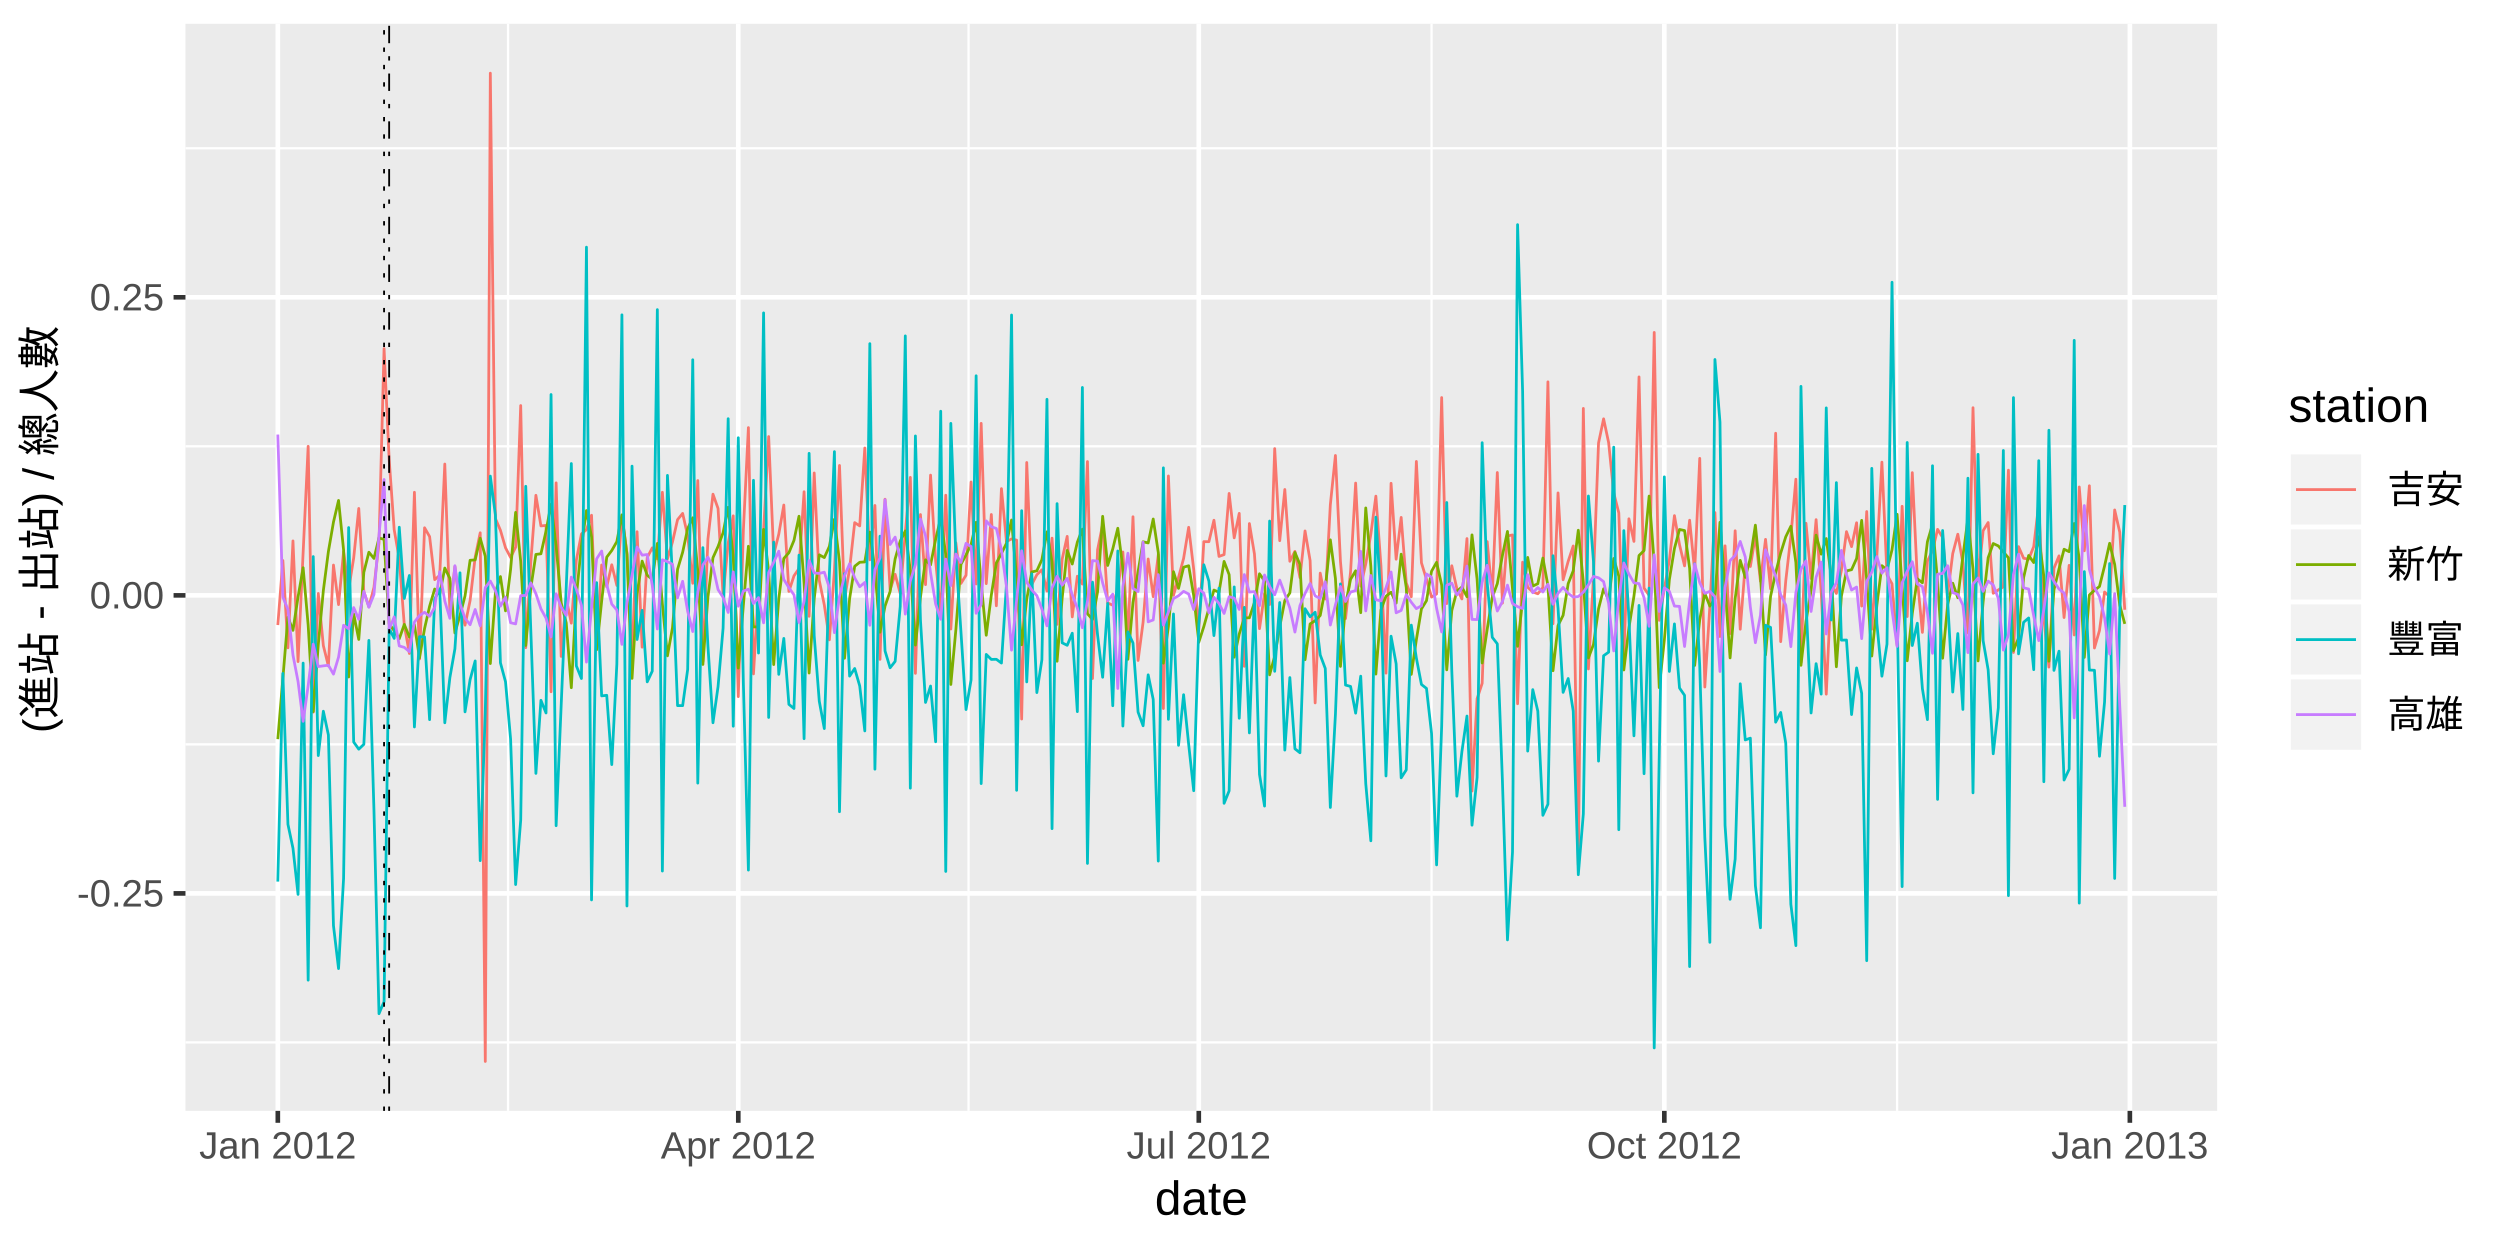
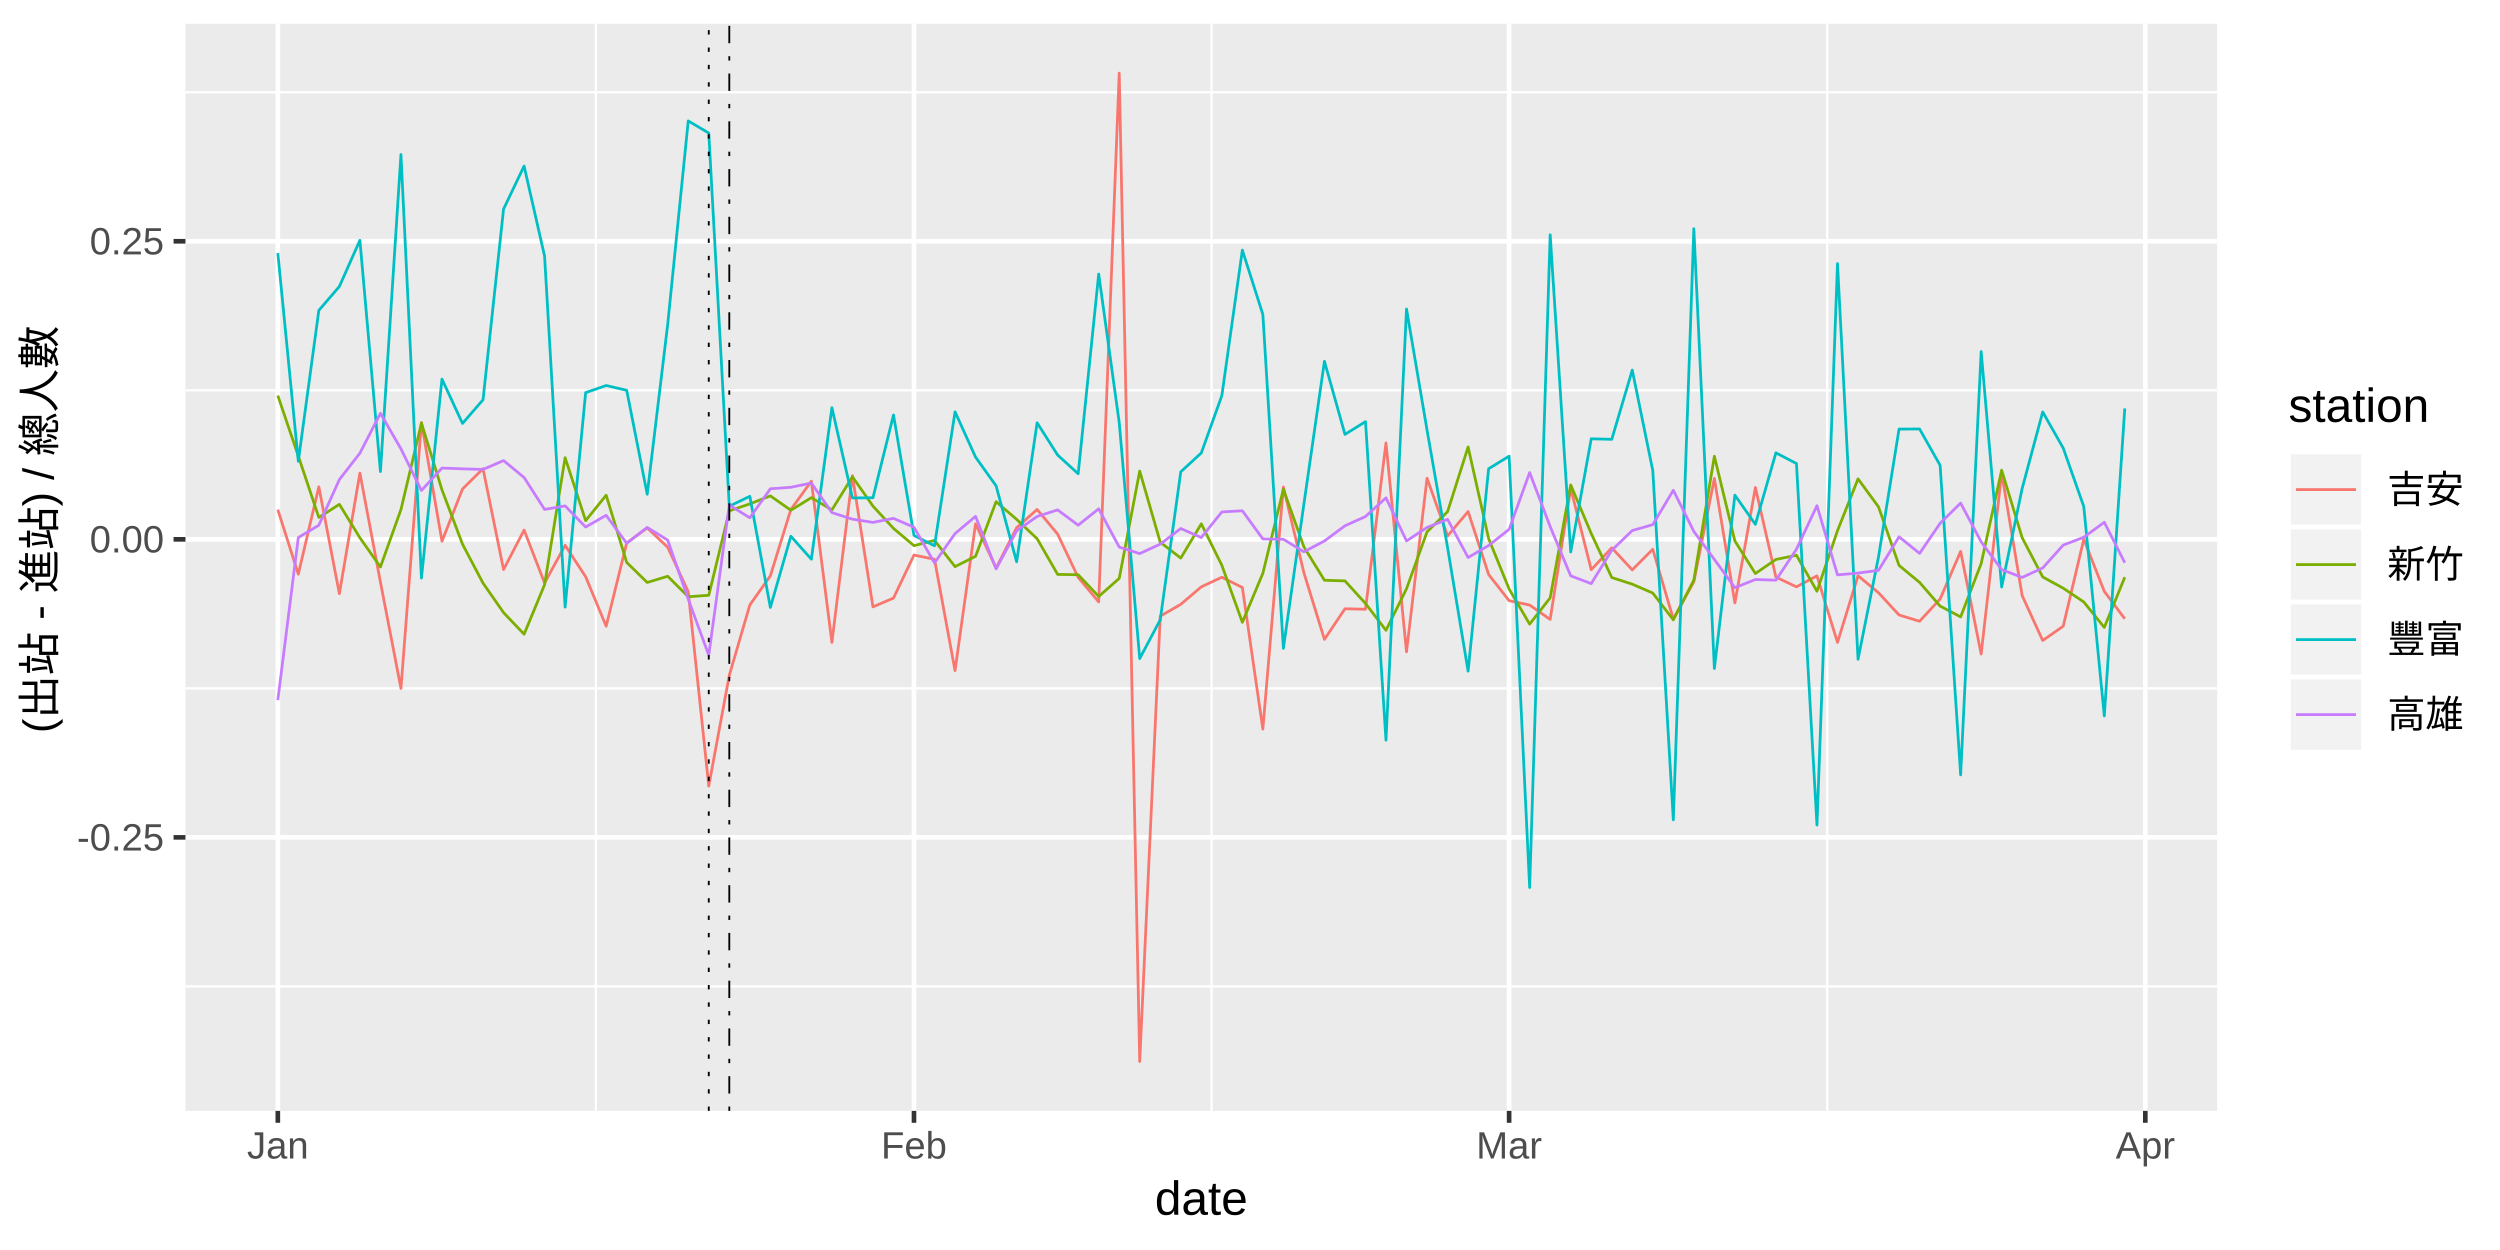
<svg xmlns="http://www.w3.org/2000/svg" viewBox="0 0 576.00 288.00">
  <defs>
    <style type="text/css">
    line, polyline, path, rect, circle {
      fill: none;
      stroke: #000000;
      stroke-linecap: round;
      stroke-linejoin: round;
      stroke-miterlimit: 10.00;
    }
  </style>
  </defs>
  <rect width="100%" height="100%" style="stroke: none; fill: #FFFFFF;" />
  <rect x="0.00" y="0.00" width="576.00" height="288.00" style="stroke-width: 1.07; stroke: #FFFFFF; fill: #FFFFFF;" />
  <defs>
    <clipPath id="cpNDIuNzI4NHw1MTAuODMxfDI1NS45NDd8NS40Nzk0NQ==">
      <rect x="42.73" y="5.48" width="468.10" height="250.47" />
    </clipPath>
  </defs>
  <rect x="42.73" y="5.48" width="468.10" height="250.47" style="stroke-width: 1.07; stroke: none; fill: #EBEBEB;" clip-path="url(#cpNDIuNzI4NHw1MTAuODMxfDI1NS45NDd8NS40Nzk0NQ==)" />
-   <polyline points="42.73,240.17 510.83,240.17 " style="stroke-width: 0.53; stroke: #FFFFFF; stroke-linecap: butt;" clip-path="url(#cpNDIuNzI4NHw1MTAuODMxfDI1NS45NDd8NS40Nzk0NQ==)" />
-   <polyline points="42.73,171.50 510.83,171.50 " style="stroke-width: 0.53; stroke: #FFFFFF; stroke-linecap: butt;" clip-path="url(#cpNDIuNzI4NHw1MTAuODMxfDI1NS45NDd8NS40Nzk0NQ==)" />
-   <polyline points="42.73,102.83 510.83,102.83 " style="stroke-width: 0.53; stroke: #FFFFFF; stroke-linecap: butt;" clip-path="url(#cpNDIuNzI4NHw1MTAuODMxfDI1NS45NDd8NS40Nzk0NQ==)" />
-   <polyline points="42.73,34.16 510.83,34.16 " style="stroke-width: 0.53; stroke: #FFFFFF; stroke-linecap: butt;" clip-path="url(#cpNDIuNzI4NHw1MTAuODMxfDI1NS45NDd8NS40Nzk0NQ==)" />
-   <polyline points="117.05,255.95 117.05,5.48 " style="stroke-width: 0.53; stroke: #FFFFFF; stroke-linecap: butt;" clip-path="url(#cpNDIuNzI4NHw1MTAuODMxfDI1NS45NDd8NS40Nzk0NQ==)" />
-   <polyline points="223.15,255.95 223.15,5.48 " style="stroke-width: 0.53; stroke: #FFFFFF; stroke-linecap: butt;" clip-path="url(#cpNDIuNzI4NHw1MTAuODMxfDI1NS45NDd8NS40Nzk0NQ==)" />
-   <polyline points="329.83,255.95 329.83,5.48 " style="stroke-width: 0.53; stroke: #FFFFFF; stroke-linecap: butt;" clip-path="url(#cpNDIuNzI4NHw1MTAuODMxfDI1NS45NDd8NS40Nzk0NQ==)" />
-   <polyline points="437.09,255.95 437.09,5.48 " style="stroke-width: 0.53; stroke: #FFFFFF; stroke-linecap: butt;" clip-path="url(#cpNDIuNzI4NHw1MTAuODMxfDI1NS45NDd8NS40Nzk0NQ==)" />
-   <polyline points="42.73,205.84 510.83,205.84 " style="stroke-width: 1.07; stroke: #FFFFFF; stroke-linecap: butt;" clip-path="url(#cpNDIuNzI4NHw1MTAuODMxfDI1NS45NDd8NS40Nzk0NQ==)" />
-   <polyline points="42.73,137.17 510.83,137.17 " style="stroke-width: 1.07; stroke: #FFFFFF; stroke-linecap: butt;" clip-path="url(#cpNDIuNzI4NHw1MTAuODMxfDI1NS45NDd8NS40Nzk0NQ==)" />
-   <polyline points="42.73,68.50 510.83,68.50 " style="stroke-width: 1.07; stroke: #FFFFFF; stroke-linecap: butt;" clip-path="url(#cpNDIuNzI4NHw1MTAuODMxfDI1NS45NDd8NS40Nzk0NQ==)" />
+   <polyline points="42.73,227.26 510.83,227.26 " style="stroke-width: 0.53; stroke: #FFFFFF; stroke-linecap: butt;" clip-path="url(#cpNDIuNzI4NHw1MTAuODMxfDI1NS45NDd8NS40Nzk0NQ==)" />
+   <polyline points="42.73,158.60 510.83,158.60 " style="stroke-width: 0.53; stroke: #FFFFFF; stroke-linecap: butt;" clip-path="url(#cpNDIuNzI4NHw1MTAuODMxfDI1NS45NDd8NS40Nzk0NQ==)" />
+   <polyline points="42.73,89.93 510.83,89.93 " style="stroke-width: 0.53; stroke: #FFFFFF; stroke-linecap: butt;" clip-path="url(#cpNDIuNzI4NHw1MTAuODMxfDI1NS45NDd8NS40Nzk0NQ==)" />
+   <polyline points="42.73,21.26 510.83,21.26 " style="stroke-width: 0.53; stroke: #FFFFFF; stroke-linecap: butt;" clip-path="url(#cpNDIuNzI4NHw1MTAuODMxfDI1NS45NDd8NS40Nzk0NQ==)" />
+   <polyline points="137.29,255.95 137.29,5.48 " style="stroke-width: 0.53; stroke: #FFFFFF; stroke-linecap: butt;" clip-path="url(#cpNDIuNzI4NHw1MTAuODMxfDI1NS45NDd8NS40Nzk0NQ==)" />
+   <polyline points="279.14,255.95 279.14,5.48 " style="stroke-width: 0.53; stroke: #FFFFFF; stroke-linecap: butt;" clip-path="url(#cpNDIuNzI4NHw1MTAuODMxfDI1NS45NDd8NS40Nzk0NQ==)" />
+   <polyline points="420.99,255.95 420.99,5.48 " style="stroke-width: 0.53; stroke: #FFFFFF; stroke-linecap: butt;" clip-path="url(#cpNDIuNzI4NHw1MTAuODMxfDI1NS45NDd8NS40Nzk0NQ==)" />
+   <polyline points="42.73,192.93 510.83,192.93 " style="stroke-width: 1.07; stroke: #FFFFFF; stroke-linecap: butt;" clip-path="url(#cpNDIuNzI4NHw1MTAuODMxfDI1NS45NDd8NS40Nzk0NQ==)" />
+   <polyline points="42.73,124.26 510.83,124.26 " style="stroke-width: 1.07; stroke: #FFFFFF; stroke-linecap: butt;" clip-path="url(#cpNDIuNzI4NHw1MTAuODMxfDI1NS45NDd8NS40Nzk0NQ==)" />
+   <polyline points="42.73,55.59 510.83,55.59 " style="stroke-width: 1.07; stroke: #FFFFFF; stroke-linecap: butt;" clip-path="url(#cpNDIuNzI4NHw1MTAuODMxfDI1NS45NDd8NS40Nzk0NQ==)" />
  <polyline points="64.01,255.95 64.01,5.48 " style="stroke-width: 1.07; stroke: #FFFFFF; stroke-linecap: butt;" clip-path="url(#cpNDIuNzI4NHw1MTAuODMxfDI1NS45NDd8NS40Nzk0NQ==)" />
-   <polyline points="170.10,255.95 170.10,5.48 " style="stroke-width: 1.07; stroke: #FFFFFF; stroke-linecap: butt;" clip-path="url(#cpNDIuNzI4NHw1MTAuODMxfDI1NS45NDd8NS40Nzk0NQ==)" />
-   <polyline points="276.20,255.95 276.20,5.48 " style="stroke-width: 1.07; stroke: #FFFFFF; stroke-linecap: butt;" clip-path="url(#cpNDIuNzI4NHw1MTAuODMxfDI1NS45NDd8NS40Nzk0NQ==)" />
-   <polyline points="383.46,255.95 383.46,5.48 " style="stroke-width: 1.07; stroke: #FFFFFF; stroke-linecap: butt;" clip-path="url(#cpNDIuNzI4NHw1MTAuODMxfDI1NS45NDd8NS40Nzk0NQ==)" />
-   <polyline points="490.72,255.95 490.72,5.48 " style="stroke-width: 1.07; stroke: #FFFFFF; stroke-linecap: butt;" clip-path="url(#cpNDIuNzI4NHw1MTAuODMxfDI1NS45NDd8NS40Nzk0NQ==)" />
-   <polyline points="64.01,144.01 65.17,129.15 66.34,149.26 67.50,124.63 68.67,152.43 69.84,127.32 71.00,102.83 72.17,164.08 73.33,136.73 74.50,148.76 75.66,153.44 76.83,130.19 78.00,139.30 79.16,127.11 80.33,135.79 81.49,128.56 82.66,117.15 83.83,136.33 84.99,139.81 86.16,135.34 87.32,125.10 88.49,80.32 89.66,105.83 90.82,122.04 91.99,128.76 93.15,144.03 94.32,150.56 95.48,113.42 96.65,151.83 97.82,121.60 98.98,123.63 100.15,133.55 101.31,132.57 102.48,106.92 103.65,140.73 104.81,130.54 105.98,139.85 107.14,144.04 108.31,138.36 109.48,128.39 110.64,122.75 111.81,244.56 112.97,16.86 114.14,119.46 115.30,122.18 116.47,126.21 117.64,128.44 118.80,126.07 119.97,93.44 121.13,149.22 122.30,129.46 123.47,114.12 124.63,121.17 125.80,121.06 126.96,159.38 128.13,111.25 129.30,151.24 130.46,137.94 131.63,143.58 132.79,129.06 133.96,123.03 135.12,122.03 136.29,118.71 137.46,148.91 138.62,130.17 139.79,135.20 140.95,130.12 142.12,134.88 143.29,118.81 144.45,127.38 145.62,151.19 146.78,122.51 147.95,149.11 149.12,128.45 150.28,126.22 151.45,128.75 152.61,113.42 153.78,128.77 154.94,124.86 156.11,119.73 157.28,118.29 158.44,123.41 159.61,134.39 160.77,110.72 161.94,152.41 163.11,124.19 164.27,113.86 165.44,117.16 166.60,137.17 167.77,125.17 168.94,118.85 170.10,160.50 171.27,122.21 172.43,98.52 173.60,155.27 174.76,135.64 175.93,122.28 177.10,100.58 178.26,127.77 179.43,123.06 180.59,116.36 181.76,136.27 182.93,132.68 184.09,130.98 185.26,113.30 186.42,142.00 187.59,108.97 188.76,133.72 189.92,139.38 191.09,147.41 192.25,131.48 193.42,107.24 194.58,138.02 195.75,131.06 196.92,120.41 198.08,121.17 199.25,103.22 200.41,128.98 201.58,116.46 202.75,151.92 203.91,115.02 205.08,135.88 206.24,132.32 207.41,136.71 208.58,122.71 209.74,109.99 210.91,155.14 212.07,118.55 213.24,134.70 214.40,109.47 215.57,129.20 216.74,141.32 217.90,114.10 219.07,144.93 220.23,125.07 221.40,134.42 222.57,132.54 223.73,111.06 224.90,134.55 226.06,97.54 227.23,134.47 228.40,118.54 229.56,139.57 230.73,112.58 231.89,124.76 233.06,124.17 234.23,124.45 235.39,165.67 236.56,106.56 237.72,134.68 238.89,132.42 240.05,131.28 241.22,136.19 242.39,123.99 243.55,143.85 244.72,128.84 245.88,123.58 247.05,142.13 248.22,132.76 249.38,134.57 250.55,106.34 251.71,156.33 252.88,126.68 254.05,120.85 255.21,138.92 256.38,139.44 257.54,135.75 258.71,127.18 259.87,147.30 261.04,119.06 262.21,152.17 263.37,143.34 264.54,128.79 265.70,137.47 266.87,127.79 268.04,163.24 269.20,109.66 270.37,137.17 271.53,133.04 272.70,128.67 273.87,121.49 275.03,131.18 276.20,145.28 277.36,124.79 278.53,124.80 279.69,119.86 280.86,128.20 282.03,127.78 283.19,113.69 284.36,123.92 285.52,118.28 286.69,153.52 287.86,120.63 289.02,127.62 290.19,144.84 291.35,136.76 292.52,139.29 293.69,103.36 294.85,124.57 296.02,112.78 297.18,129.32 298.35,127.04 299.51,133.08 300.68,122.33 301.85,129.18 303.01,161.95 304.18,132.05 305.34,138.01 306.51,116.28 307.68,104.94 308.84,129.36 310.01,142.52 311.17,131.76 312.34,111.30 313.51,135.07 314.67,129.92 315.84,123.08 317.00,114.31 318.17,130.36 319.33,155.09 320.50,111.35 321.67,128.84 322.83,119.21 324.00,134.27 325.16,137.49 326.33,106.32 327.50,129.67 328.66,133.48 329.83,137.57 330.99,136.85 332.16,91.60 333.33,139.06 334.49,130.35 335.66,135.64 336.82,138.00 337.99,124.09 339.15,182.26 340.32,160.98 341.49,157.44 342.65,124.79 343.82,137.17 344.98,108.87 346.15,138.95 347.32,123.49 348.48,123.25 349.65,162.14 350.81,129.53 351.98,135.30 353.15,136.38 354.31,136.81 355.48,135.38 356.64,87.98 357.81,143.71 358.97,113.57 360.14,133.58 361.31,129.32 362.47,125.79 363.64,199.31 364.80,94.10 365.97,154.13 367.14,132.97 368.30,102.08 369.47,96.50 370.63,101.99 371.80,113.54 372.97,118.17 374.13,151.15 375.30,119.53 376.46,124.74 377.63,86.84 378.79,135.49 379.96,137.17 381.13,76.59 382.29,142.92 383.46,135.63 384.62,129.04 385.79,118.80 386.96,125.51 388.12,130.38 389.29,119.86 390.45,131.66 391.62,105.61 392.79,158.29 393.95,139.66 395.12,118.10 396.28,146.66 397.45,125.76 398.61,145.98 399.78,122.29 400.95,144.97 402.11,130.02 403.28,130.52 404.44,123.49 405.61,133.89 406.78,124.27 407.94,135.66 409.11,99.82 410.27,147.83 411.44,133.81 412.61,123.59 413.77,110.41 414.94,152.61 416.10,120.56 417.27,133.29 418.43,119.73 419.60,136.27 420.77,159.93 421.93,134.46 423.10,136.73 424.26,131.42 425.43,122.49 426.60,125.95 427.76,120.44 428.93,139.64 430.09,117.86 431.26,144.97 432.43,128.02 433.59,106.48 434.76,132.40 435.92,134.51 437.09,148.64 438.25,116.65 439.42,142.05 440.59,108.90 441.75,133.32 442.92,145.70 444.08,129.29 445.25,126.86 446.42,121.96 447.58,123.82 448.75,136.80 449.91,127.55 451.08,123.08 452.25,129.74 453.41,145.85 454.58,93.94 455.74,133.87 456.91,122.28 458.07,120.39 459.24,136.69 460.41,135.92 461.57,135.21 462.74,108.33 463.90,150.33 465.07,125.94 466.24,128.62 467.40,128.84 468.57,125.94 469.73,116.13 470.90,142.39 472.07,153.70 473.23,130.93 474.40,128.07 475.56,142.28 476.73,130.26 477.90,146.30 479.06,112.20 480.23,126.90 481.39,111.92 482.56,149.30 483.72,145.27 484.89,136.40 486.06,137.44 487.22,117.49 488.39,122.61 489.55,140.49 " style="stroke-width: 0.64; stroke: #F8766D; stroke-linecap: butt;" clip-path="url(#cpNDIuNzI4NHw1MTAuODMxfDI1NS45NDd8NS40Nzk0NQ==)" />
-   <polyline points="64.01,170.30 65.17,156.34 66.34,142.21 67.50,145.23 68.67,137.53 69.84,130.80 71.00,144.02 72.17,163.94 73.33,148.56 74.50,136.05 75.66,127.07 76.83,120.29 78.00,115.30 79.16,126.71 80.33,155.98 81.49,141.46 82.66,147.33 83.83,131.85 84.99,127.23 86.16,128.66 87.32,123.94 88.49,124.27 89.66,143.74 90.82,145.32 91.99,147.18 93.15,143.86 94.32,146.77 95.48,143.95 96.65,151.58 97.82,144.82 98.98,139.69 100.15,135.71 101.31,136.91 102.48,130.88 103.65,133.26 104.81,145.84 105.98,141.77 107.14,137.31 108.31,129.09 109.48,129.00 110.64,124.00 111.81,128.16 112.97,152.88 114.14,136.50 115.30,132.84 116.47,140.74 117.64,131.19 118.80,118.05 119.97,129.33 121.13,148.71 122.30,135.42 123.47,127.74 124.63,127.59 125.80,122.39 126.96,116.19 128.13,125.78 129.30,138.90 130.46,143.53 131.63,158.45 132.79,137.34 133.96,125.72 135.12,117.63 136.29,123.69 137.46,149.70 138.62,138.50 139.79,128.37 140.95,126.84 142.12,124.79 143.29,118.62 144.45,127.76 145.62,156.30 146.78,136.78 147.95,129.28 149.12,132.53 150.28,133.50 151.45,125.21 152.61,139.16 153.78,151.10 154.94,144.64 156.11,131.16 157.28,127.25 158.44,121.79 159.61,119.29 160.77,131.58 161.94,153.09 163.11,137.53 164.27,128.49 165.44,125.91 166.60,122.73 167.77,116.87 168.94,128.44 170.10,153.93 171.27,139.46 172.43,125.86 173.60,144.45 174.76,144.41 175.93,121.97 177.10,131.70 178.26,153.12 179.43,137.97 180.59,128.67 181.76,127.35 182.93,124.51 184.09,118.94 185.26,134.32 186.42,155.07 187.59,138.02 188.76,127.83 189.92,128.47 191.09,125.89 192.25,119.64 193.42,129.45 194.58,151.65 195.75,137.93 196.92,130.47 198.08,129.55 199.25,129.47 200.41,122.60 201.58,131.26 202.75,145.66 203.91,139.64 205.08,136.28 206.24,128.76 207.41,124.68 208.58,122.33 209.74,131.54 210.91,148.63 212.07,137.63 213.24,128.99 214.40,130.15 215.57,124.28 216.74,119.35 217.90,127.73 219.07,157.70 220.23,145.12 221.40,130.02 222.57,127.85 223.73,125.47 224.90,120.34 226.06,134.44 227.23,146.36 228.40,137.10 229.56,129.71 230.73,127.52 231.89,125.18 233.06,119.81 234.23,133.13 235.39,148.56 236.56,138.04 237.72,131.78 238.89,131.51 240.05,128.96 241.22,122.53 242.39,129.56 243.55,152.35 244.72,137.84 245.88,126.82 247.05,129.95 248.22,124.92 249.38,121.92 250.55,141.41 251.71,142.71 252.88,136.35 254.05,118.96 255.21,130.28 256.38,126.47 257.54,121.71 258.71,130.97 259.87,151.90 261.04,138.82 262.21,131.73 263.37,124.83 264.54,125.09 265.70,119.58 266.87,127.31 268.04,152.80 269.20,144.35 270.37,131.72 271.53,135.56 272.70,130.68 273.87,130.35 275.03,137.22 276.20,147.98 277.36,144.36 278.53,140.17 279.69,135.95 280.86,136.45 282.03,129.35 283.19,132.40 284.36,151.42 285.52,146.08 286.69,142.36 287.86,142.34 289.02,138.85 290.19,132.20 291.35,133.84 292.52,155.48 293.69,151.19 294.85,144.42 296.02,138.35 297.18,136.61 298.35,127.28 299.51,130.05 300.68,152.00 301.85,143.75 303.01,143.01 304.18,141.81 305.34,135.71 306.51,124.38 307.68,133.26 308.84,153.54 310.01,139.29 311.17,133.48 312.34,131.51 313.51,141.16 314.67,117.03 315.84,130.45 317.00,155.31 318.17,140.53 319.33,137.37 320.50,136.46 321.67,138.96 322.83,127.68 324.00,135.34 325.16,155.37 326.33,147.38 327.50,140.30 328.66,138.40 329.83,131.60 330.99,129.56 332.16,134.80 333.33,154.33 334.49,140.67 335.66,136.21 336.82,135.26 337.99,137.50 339.15,123.24 340.32,133.42 341.49,152.75 342.65,144.98 343.82,137.61 344.98,134.47 346.15,128.02 347.32,122.44 348.48,135.66 349.65,148.91 350.81,138.13 351.98,128.43 353.15,135.03 354.31,134.49 355.48,128.58 356.64,134.91 357.81,154.53 358.97,144.12 360.14,141.77 361.31,134.47 362.47,131.53 363.64,122.17 364.80,134.16 365.97,151.59 367.14,148.47 368.30,140.28 369.47,135.65 370.63,138.26 371.80,128.68 372.97,132.76 374.13,154.36 375.30,144.70 376.46,137.35 377.63,127.99 378.79,126.85 379.96,114.30 381.13,129.68 382.29,158.43 383.46,147.50 384.62,133.54 385.79,126.38 386.96,121.99 388.12,122.24 389.29,130.94 390.45,153.32 391.62,142.75 392.79,136.70 393.95,139.66 395.12,137.99 396.28,120.34 397.45,135.20 398.61,151.58 399.78,137.92 400.95,129.11 402.11,133.03 403.28,128.59 404.44,121.00 405.61,132.80 406.78,150.87 407.94,137.39 409.11,131.94 410.27,127.42 411.44,123.67 412.61,121.25 413.77,129.60 414.94,153.29 416.10,143.18 417.27,136.03 418.43,123.30 419.60,127.68 420.77,124.08 421.93,132.89 423.10,153.62 424.26,137.32 425.43,131.54 426.60,131.26 427.76,128.68 428.93,119.89 430.09,133.57 431.26,151.15 432.43,139.41 433.59,130.33 434.76,131.26 435.92,126.67 437.09,118.49 438.25,135.07 439.42,152.24 440.59,141.32 441.75,133.35 442.92,134.27 444.08,124.81 445.25,120.80 446.42,134.01 447.58,151.65 448.75,139.23 449.91,134.37 451.08,137.72 452.25,128.18 453.41,119.48 454.58,131.17 455.74,152.27 456.91,138.67 458.07,128.49 459.24,125.23 460.41,125.78 461.57,127.17 462.74,128.52 463.90,149.89 465.07,147.00 466.24,133.07 467.40,127.98 468.57,129.62 469.73,123.67 470.90,132.77 472.07,152.34 473.23,135.89 474.40,131.04 475.56,126.54 476.73,127.11 477.90,120.61 479.06,128.86 480.23,151.46 481.39,137.07 482.56,136.01 483.72,135.13 484.89,130.40 486.06,125.17 487.22,130.05 488.39,139.42 489.55,143.74 " style="stroke-width: 0.64; stroke: #7CAE00; stroke-linecap: butt;" clip-path="url(#cpNDIuNzI4NHw1MTAuODMxfDI1NS45NDd8NS40Nzk0NQ==)" />
-   <polyline points="64.01,203.12 65.17,155.15 66.34,189.92 67.50,195.43 68.67,206.07 69.84,152.78 71.00,225.83 72.17,128.24 73.33,174.08 74.50,163.87 75.66,169.32 76.83,213.26 78.00,223.16 79.16,202.41 80.33,121.55 81.49,170.96 82.66,172.61 83.83,171.50 84.99,147.55 86.16,186.70 87.32,233.56 88.49,230.77 89.66,144.80 90.82,147.08 91.99,121.47 93.15,137.88 94.32,132.59 95.48,167.49 96.65,146.69 97.82,146.75 98.98,165.81 100.15,138.06 101.31,135.68 102.48,166.53 103.65,156.11 104.81,149.49 105.98,131.98 107.14,164.01 108.31,156.59 109.48,152.28 110.64,198.29 111.81,164.06 112.97,109.70 114.14,118.63 115.30,152.71 116.47,157.07 117.64,170.27 118.80,203.80 119.97,188.97 121.13,112.04 122.30,145.32 123.47,178.19 124.63,161.35 125.80,164.27 126.96,90.90 128.13,190.24 129.30,162.34 130.46,135.25 131.63,106.80 132.79,153.42 133.96,156.33 135.12,56.95 136.29,207.34 137.46,134.24 138.62,160.33 139.79,160.20 140.95,176.16 142.12,153.01 143.29,72.54 144.45,208.74 145.62,107.40 146.78,147.34 147.95,140.62 149.12,157.10 150.28,154.63 151.45,71.34 152.61,200.69 153.78,109.53 154.94,133.11 156.11,162.57 157.28,162.58 158.44,154.23 159.61,82.89 160.77,180.43 161.94,126.18 163.11,148.90 164.27,166.52 165.44,158.18 166.60,144.73 167.77,96.47 168.94,167.32 170.10,100.86 171.27,157.41 172.43,200.47 173.60,110.66 174.76,150.46 175.93,72.09 177.10,165.30 178.26,124.91 179.43,155.37 180.59,147.09 181.76,162.28 182.93,163.24 184.09,127.91 185.26,170.19 186.42,104.45 187.59,146.46 188.76,161.55 189.92,167.86 191.09,132.15 192.25,104.06 193.42,187.02 194.58,132.15 195.75,155.78 196.92,154.02 198.08,158.04 199.25,168.40 200.41,79.18 201.58,177.22 202.75,123.54 203.91,149.97 205.08,153.86 206.24,152.38 207.41,139.75 208.58,77.39 209.74,181.59 210.91,100.44 212.07,142.83 213.24,161.84 214.40,158.06 215.57,170.90 216.74,94.75 217.90,200.78 219.07,97.55 220.23,127.94 221.40,145.54 222.57,163.48 223.73,156.66 224.90,86.58 226.06,180.54 227.23,150.78 228.40,151.93 229.56,151.90 230.73,152.77 231.89,134.66 233.06,72.58 234.23,182.09 235.39,117.66 236.56,157.11 237.72,132.20 238.89,159.57 240.05,152.01 241.22,92.00 242.39,190.92 243.55,116.04 244.72,148.10 245.88,148.68 247.05,145.89 248.22,163.96 249.38,89.27 250.55,198.93 251.71,134.13 252.88,146.30 254.05,156.04 255.21,139.02 256.38,162.60 257.54,126.95 258.71,167.28 259.87,145.59 261.04,148.15 262.21,164.06 263.37,167.22 264.54,155.48 265.70,161.15 266.87,198.39 268.04,107.79 269.20,165.73 270.37,141.46 271.53,171.72 272.70,160.06 273.87,171.50 275.03,182.18 276.20,143.91 277.36,130.12 278.53,133.90 279.69,146.44 280.86,135.52 282.03,185.08 283.19,182.21 284.36,135.23 285.52,165.48 286.69,139.94 287.86,168.86 289.02,137.17 290.19,178.43 291.35,185.72 292.52,120.05 293.69,154.67 294.85,138.82 296.02,172.82 297.18,156.11 298.35,172.52 299.51,173.44 300.68,140.25 301.85,142.11 303.01,141.06 304.18,150.90 305.34,154.01 306.51,186.04 307.68,164.63 308.84,134.53 310.01,157.84 311.17,158.15 312.34,164.31 313.51,155.79 314.67,180.54 315.84,193.72 317.00,119.15 318.17,137.98 319.33,178.78 320.50,146.58 321.67,152.95 322.83,179.21 324.00,177.38 325.16,144.03 326.33,151.62 327.50,157.70 328.66,158.61 329.83,169.00 330.99,199.27 332.16,167.33 333.33,115.78 334.49,154.51 335.66,183.44 336.82,173.20 337.99,164.98 339.15,190.12 340.32,179.15 341.49,102.00 342.65,134.30 343.82,146.84 344.98,148.34 346.15,179.70 347.32,216.55 348.48,196.31 349.65,51.76 350.81,90.16 351.98,173.05 353.15,158.89 354.31,163.83 355.48,187.85 356.64,185.29 357.81,128.04 358.97,140.09 360.14,159.52 361.31,156.33 362.47,163.83 363.64,201.53 364.80,187.51 365.97,114.28 367.14,129.40 368.30,175.36 369.47,151.08 370.63,150.25 371.80,103.03 372.97,191.16 374.13,122.26 375.30,142.32 376.46,169.53 377.63,139.49 378.79,178.26 379.96,135.50 381.13,241.44 382.29,174.09 383.46,109.87 384.62,154.70 385.79,143.75 386.96,158.51 388.12,160.20 389.29,222.70 390.45,129.91 391.62,153.47 392.79,192.92 393.95,217.11 395.12,82.83 396.28,97.26 397.45,190.15 398.61,207.20 399.78,197.93 400.95,157.54 402.11,170.48 403.28,170.07 404.44,204.06 405.61,213.76 406.78,144.06 407.94,144.55 409.11,166.39 410.27,164.15 411.44,171.24 412.61,208.32 413.77,217.87 414.94,89.02 416.10,138.56 417.27,164.27 418.43,152.91 419.60,159.92 420.77,93.98 421.93,142.84 423.10,111.20 424.26,147.49 425.43,147.46 426.60,164.63 427.76,153.89 428.93,159.76 430.09,221.34 431.26,107.91 432.43,143.64 433.59,155.79 434.76,148.39 435.92,65.03 437.09,141.06 438.25,204.27 439.42,101.95 440.59,148.73 441.75,143.59 442.92,158.66 444.08,165.81 445.25,107.31 446.42,184.18 447.58,122.23 448.75,138.69 449.91,159.44 451.08,145.97 452.25,163.46 453.41,110.18 454.58,182.67 455.74,104.68 456.91,147.60 458.07,154.33 459.24,173.67 460.41,163.08 461.57,103.79 462.74,206.35 463.90,91.61 465.07,150.65 466.24,143.37 467.40,142.38 468.57,154.29 469.73,106.14 470.90,180.11 472.07,99.13 473.23,154.46 474.40,150.03 475.56,179.72 476.73,177.24 477.90,78.42 479.06,208.08 480.23,131.70 481.39,154.38 482.56,154.43 483.72,174.24 484.89,161.72 486.06,129.84 487.22,202.39 488.39,140.89 489.55,116.36 " style="stroke-width: 0.64; stroke: #00BFC4; stroke-linecap: butt;" clip-path="url(#cpNDIuNzI4NHw1MTAuODMxfDI1NS45NDd8NS40Nzk0NQ==)" />
-   <polyline points="64.01,100.12 65.17,137.58 66.34,140.41 67.50,150.93 68.67,157.02 69.84,166.19 71.00,158.00 72.17,148.42 73.33,153.58 74.50,153.41 75.66,153.27 76.83,155.32 78.00,151.41 79.16,144.06 80.33,144.87 81.49,139.99 82.66,142.69 83.83,136.25 84.99,139.91 86.16,136.99 87.32,123.39 88.49,110.48 89.66,145.05 90.82,142.13 91.99,148.82 93.15,149.16 94.32,150.13 95.48,143.33 96.65,141.81 97.82,141.07 98.98,142.00 100.15,139.95 101.31,131.73 102.48,138.49 103.65,142.46 104.81,130.34 105.98,139.11 107.14,142.44 108.31,143.94 109.48,140.42 110.64,144.19 111.81,135.38 112.97,133.88 114.14,136.07 115.30,139.66 116.47,137.57 117.64,143.48 118.80,143.75 119.97,137.25 121.13,137.18 122.30,134.29 123.47,136.78 124.63,140.29 125.80,142.41 126.96,146.72 128.13,136.80 129.30,139.90 130.46,141.78 131.63,132.97 132.79,135.73 133.96,139.47 135.12,152.55 136.29,140.11 137.46,128.76 138.62,126.96 139.79,134.65 140.95,139.19 142.12,140.54 143.29,148.46 144.45,138.99 145.62,132.54 146.78,126.03 147.95,127.91 149.12,127.76 150.28,134.88 151.45,144.92 152.61,128.98 153.78,129.39 154.94,130.02 156.11,137.75 157.28,133.93 158.44,140.85 159.61,145.51 160.77,136.58 161.94,130.18 163.11,128.38 164.27,130.57 165.44,135.84 166.60,137.64 167.77,141.10 168.94,131.77 170.10,139.67 171.27,136.19 172.43,135.74 173.60,139.05 174.76,137.68 175.93,143.50 177.10,131.91 178.26,129.56 179.43,126.99 180.59,133.51 181.76,135.40 182.93,137.04 184.09,143.42 185.26,138.55 186.42,129.15 187.59,132.00 188.76,132.12 189.92,131.83 191.09,135.43 192.25,145.77 193.42,137.40 194.58,132.64 195.75,129.89 196.92,133.14 198.08,135.19 199.25,134.19 200.41,144.06 201.58,131.27 202.75,128.52 203.91,115.14 205.08,125.45 206.24,123.75 207.41,128.93 208.58,141.49 209.74,133.88 210.91,130.06 212.07,119.57 213.24,123.46 214.40,131.98 215.57,139.15 216.74,142.69 217.90,128.82 219.07,134.93 220.23,127.65 221.40,129.59 222.57,125.19 223.73,125.92 224.90,141.30 226.06,139.28 227.23,120.01 228.40,121.35 229.56,121.77 230.73,126.65 231.89,135.18 233.06,149.80 234.23,138.26 235.39,126.90 236.56,134.11 237.72,135.92 238.89,137.24 240.05,140.33 241.22,144.20 242.39,135.45 243.55,132.78 244.72,134.83 245.88,133.26 247.05,137.03 248.22,140.11 249.38,144.64 250.55,138.55 251.71,129.16 252.88,129.28 254.05,134.28 255.21,138.41 256.38,136.88 257.54,158.62 258.71,135.24 259.87,127.47 261.04,135.56 262.21,136.30 263.37,124.93 264.54,143.27 265.70,142.84 266.87,132.40 268.04,144.03 269.20,141.02 270.37,137.91 271.53,137.27 272.70,136.25 273.87,136.86 275.03,140.44 276.20,135.64 277.36,136.66 278.53,141.17 279.69,137.62 280.86,139.04 282.03,141.34 283.19,137.49 284.36,137.80 285.52,140.42 286.69,132.38 287.86,136.41 289.02,136.30 290.19,139.55 291.35,132.48 292.52,135.13 293.69,137.04 294.85,133.65 296.02,136.83 297.18,140.11 298.35,145.63 299.51,139.52 300.68,136.73 301.85,134.45 303.01,137.30 304.18,137.88 305.34,134.04 306.51,144.01 307.68,139.36 308.84,135.12 310.01,138.57 311.17,136.41 312.34,136.07 313.51,127.04 314.67,140.75 315.84,132.60 317.00,138.19 318.17,138.44 319.33,135.43 320.50,131.79 321.67,141.19 322.83,140.65 324.00,137.02 325.16,138.75 326.33,140.23 327.50,139.57 328.66,132.24 329.83,132.99 330.99,140.15 332.16,145.60 333.33,134.85 334.49,134.35 335.66,137.11 336.82,135.51 337.99,130.42 339.15,142.71 340.32,142.75 341.49,134.16 342.65,130.25 343.82,135.99 344.98,140.78 346.15,138.61 347.32,134.81 348.48,139.06 349.65,139.77 350.81,140.20 351.98,132.38 353.15,136.57 354.31,135.38 355.48,136.39 356.64,134.60 357.81,139.22 358.97,136.69 360.14,135.33 361.31,136.70 362.47,137.57 363.64,137.44 364.80,136.43 365.97,134.76 367.14,132.82 368.30,133.12 369.47,134.00 370.63,139.04 371.80,149.97 372.97,137.96 374.13,129.71 375.30,132.26 376.46,134.29 377.63,134.46 378.79,137.72 379.96,144.30 381.13,127.82 382.29,140.88 383.46,135.43 384.62,136.23 385.79,139.64 386.96,139.71 388.12,148.95 389.29,138.45 390.45,129.94 391.62,134.24 392.79,136.71 393.95,136.25 395.12,137.50 396.28,154.71 397.45,135.37 398.61,129.16 399.78,127.99 400.95,124.75 402.11,128.33 403.28,139.86 404.44,148.08 405.61,141.72 406.78,126.66 407.94,129.59 409.11,132.83 410.27,136.99 411.44,139.43 412.61,148.98 413.77,136.54 414.94,131.17 416.10,129.23 417.27,140.88 418.43,133.00 419.60,129.52 420.77,146.07 421.93,136.42 423.10,134.25 424.26,126.81 425.43,132.37 426.60,135.94 427.76,135.25 428.93,147.14 430.09,133.94 431.26,131.83 432.43,128.23 433.59,132.06 434.76,130.79 435.92,140.57 437.09,148.92 438.25,134.25 439.42,131.62 440.59,129.43 441.75,134.57 442.92,135.14 444.08,141.15 445.25,150.52 446.42,132.30 447.58,132.12 448.75,130.34 449.91,136.54 451.08,136.94 452.25,139.41 453.41,150.36 454.58,134.57 455.74,133.17 456.91,136.25 458.07,133.88 459.24,134.77 460.41,137.89 461.57,149.78 462.74,146.28 463.90,132.35 465.07,127.68 466.24,135.43 467.40,135.71 468.57,141.92 469.73,147.60 470.90,140.42 472.07,131.99 473.23,133.94 474.40,135.72 475.56,136.63 476.73,140.95 477.90,165.40 479.06,142.02 480.23,116.48 481.39,131.18 482.56,135.36 483.72,137.49 484.89,142.32 486.06,150.69 487.22,136.76 488.39,162.65 489.55,185.89 " style="stroke-width: 0.64; stroke: #C77CFF; stroke-linecap: butt;" clip-path="url(#cpNDIuNzI4NHw1MTAuODMxfDI1NS45NDd8NS40Nzk0NQ==)" />
-   <line x1="89.66" y1="255.95" x2="89.66" y2="5.48" style="stroke-width: 0.43; stroke-dasharray: 1.00,3.00,4.00,3.00; stroke-linecap: butt;" clip-path="url(#cpNDIuNzI4NHw1MTAuODMxfDI1NS45NDd8NS40Nzk0NQ==)" />
-   <line x1="88.49" y1="255.95" x2="88.49" y2="5.48" style="stroke-width: 0.43; stroke-dasharray: 1.00,3.00; stroke-linecap: butt;" clip-path="url(#cpNDIuNzI4NHw1MTAuODMxfDI1NS45NDd8NS40Nzk0NQ==)" />
+   <polyline points="210.58,255.95 210.58,5.48 " style="stroke-width: 1.07; stroke: #FFFFFF; stroke-linecap: butt;" clip-path="url(#cpNDIuNzI4NHw1MTAuODMxfDI1NS45NDd8NS40Nzk0NQ==)" />
+   <polyline points="347.70,255.95 347.70,5.48 " style="stroke-width: 1.07; stroke: #FFFFFF; stroke-linecap: butt;" clip-path="url(#cpNDIuNzI4NHw1MTAuODMxfDI1NS45NDd8NS40Nzk0NQ==)" />
+   <polyline points="494.28,255.95 494.28,5.48 " style="stroke-width: 1.07; stroke: #FFFFFF; stroke-linecap: butt;" clip-path="url(#cpNDIuNzI4NHw1MTAuODMxfDI1NS45NDd8NS40Nzk0NQ==)" />
+   <polyline points="64.01,117.42 68.73,132.28 73.46,112.16 78.19,136.79 82.92,109.00 87.65,134.11 92.38,158.60 97.10,97.35 101.83,124.70 106.56,112.67 111.29,107.99 116.02,131.23 120.75,122.13 125.47,134.32 130.20,125.64 134.93,132.87 139.66,144.28 144.39,125.10 149.12,121.62 153.84,126.09 158.57,136.33 163.30,181.11 168.03,155.60 172.76,139.39 177.49,132.67 182.21,117.39 186.94,110.86 191.67,148.01 196.40,109.60 201.13,139.82 205.86,137.80 210.58,127.88 215.31,128.86 220.04,154.51 224.77,120.69 229.50,130.88 234.23,121.58 238.95,117.38 243.68,123.06 248.41,133.03 253.14,138.68 257.87,16.86 262.59,244.56 267.32,141.97 272.05,139.24 276.78,135.21 281.51,132.99 286.24,135.36 290.96,167.98 295.69,112.21 300.42,131.97 305.15,147.31 309.88,140.26 314.61,140.37 319.33,102.05 324.06,150.17 328.79,110.19 333.52,123.49 338.25,117.85 342.98,132.36 347.70,138.40 352.43,139.40 357.16,142.72 361.89,112.51 366.62,131.26 371.35,126.22 376.07,131.30 380.80,126.55 385.53,142.62 390.26,134.04 394.99,110.24 399.72,138.92 404.44,112.32 409.17,132.97 413.90,135.21 418.63,132.68 423.36,148.01 428.09,132.65 432.81,136.57 437.54,141.69 442.27,143.14 447.00,138.02 451.73,127.04 456.46,150.70 461.18,109.02 465.91,137.23 470.64,147.57 475.37,144.27 480.10,124.26 484.83,136.25 489.55,142.57 " style="stroke-width: 0.64; stroke: #F8766D; stroke-linecap: butt;" clip-path="url(#cpNDIuNzI4NHw1MTAuODMxfDI1NS45NDd8NS40Nzk0NQ==)" />
+   <polyline points="64.01,91.13 68.73,105.08 73.46,119.22 78.19,116.20 82.92,123.90 87.65,130.63 92.38,117.40 97.10,97.48 101.83,112.86 106.56,125.38 111.29,134.36 116.02,141.14 120.75,146.12 125.47,134.72 130.20,105.45 134.93,119.96 139.66,114.10 144.39,129.58 149.12,134.20 153.84,132.77 158.57,137.49 163.30,137.15 168.03,117.69 172.76,116.10 177.49,114.25 182.21,117.56 186.94,114.66 191.67,117.48 196.40,109.85 201.13,116.61 205.86,121.74 210.58,125.72 215.31,124.51 220.04,130.55 224.77,128.17 229.50,115.59 234.23,119.66 238.95,124.12 243.68,132.34 248.41,132.42 253.14,137.43 257.87,133.26 262.59,108.54 267.32,124.93 272.05,128.58 276.78,120.69 281.51,130.24 286.24,143.38 290.96,132.09 295.69,112.72 300.42,126.01 305.15,133.69 309.88,133.84 314.61,139.04 319.33,145.23 324.06,135.65 328.79,122.53 333.52,117.89 338.25,102.98 342.98,124.09 347.70,135.71 352.43,143.80 357.16,137.74 361.89,111.73 366.62,122.93 371.35,133.06 376.07,134.59 380.80,136.64 385.53,142.81 390.26,133.66 394.99,105.12 399.72,124.65 404.44,132.14 409.17,128.90 413.90,127.93 418.63,136.22 423.36,122.27 428.09,110.33 432.81,116.79 437.54,130.27 442.27,134.18 447.00,139.64 451.73,142.13 456.46,129.85 461.18,108.33 465.91,123.90 470.64,132.93 475.37,135.52 480.10,138.69 484.83,144.56 489.55,132.99 " style="stroke-width: 0.64; stroke: #7CAE00; stroke-linecap: butt;" clip-path="url(#cpNDIuNzI4NHw1MTAuODMxfDI1NS45NDd8NS40Nzk0NQ==)" />
+   <polyline points="64.01,58.31 68.73,106.28 73.46,71.51 78.19,66.00 82.92,55.36 87.65,108.65 92.38,35.60 97.10,133.19 101.83,87.34 106.56,97.56 111.29,92.11 116.02,48.17 120.75,38.26 125.47,59.01 130.20,139.88 134.93,90.47 139.66,88.82 144.39,89.93 149.12,113.88 153.84,74.73 158.57,27.86 163.30,30.66 168.03,116.63 172.76,114.35 177.49,139.96 182.21,123.55 186.94,128.84 191.67,93.93 196.40,114.73 201.13,114.68 205.86,95.61 210.58,123.37 215.31,125.75 220.04,94.89 224.77,105.32 229.50,111.94 234.23,129.44 238.95,97.41 243.68,104.84 248.41,109.15 253.14,63.14 257.87,97.37 262.59,151.73 267.32,142.80 272.05,108.71 276.78,104.36 281.51,91.16 286.24,57.63 290.96,72.45 295.69,149.38 300.42,116.10 305.15,83.24 309.88,100.08 314.61,97.15 319.33,170.53 324.06,71.19 328.79,99.09 333.52,126.17 338.25,154.63 342.98,108.00 347.70,105.10 352.43,204.48 357.16,54.09 361.89,127.18 366.62,101.10 371.35,101.22 376.07,85.27 380.80,108.41 385.53,188.89 390.26,52.69 394.99,154.02 399.72,114.09 404.44,120.81 409.17,104.33 413.90,106.80 418.63,190.09 423.36,60.74 428.09,151.90 432.81,128.31 437.54,98.86 442.27,98.84 447.00,107.20 451.73,178.53 456.46,81.00 461.18,135.25 465.91,112.52 470.64,94.91 475.37,103.25 480.10,116.70 484.83,164.95 489.55,94.10 " style="stroke-width: 0.64; stroke: #00BFC4; stroke-linecap: butt;" clip-path="url(#cpNDIuNzI4NHw1MTAuODMxfDI1NS45NDd8NS40Nzk0NQ==)" />
+   <polyline points="64.01,161.31 68.73,123.85 73.46,121.01 78.19,110.49 82.92,104.41 87.65,95.23 92.38,103.42 97.10,113.01 101.83,107.84 106.56,108.02 111.29,108.16 116.02,106.11 120.75,110.02 125.47,117.37 130.20,116.56 134.93,121.43 139.66,118.73 144.39,125.17 149.12,121.52 153.84,124.44 158.57,138.04 163.30,150.95 168.03,116.37 172.76,119.30 177.49,112.61 182.21,112.27 186.94,111.30 191.67,118.10 196.40,119.62 201.13,120.36 205.86,119.43 210.58,121.48 215.31,129.70 220.04,122.94 224.77,118.97 229.50,131.08 234.23,122.31 238.95,118.99 243.68,117.48 248.41,121.00 253.14,117.23 257.87,126.05 262.59,127.55 267.32,125.36 272.05,121.77 276.78,123.85 281.51,117.95 286.24,117.68 290.96,124.17 295.69,124.25 300.42,127.14 305.15,124.64 309.88,121.14 314.61,119.01 319.33,114.70 324.06,124.63 328.79,121.52 333.52,119.65 338.25,128.45 342.98,125.69 347.70,121.96 352.43,108.88 357.16,121.32 361.89,132.67 366.62,134.47 371.35,126.78 376.07,122.24 380.80,120.88 385.53,112.96 390.26,122.44 394.99,128.89 399.72,135.40 404.44,133.52 409.17,133.67 413.90,126.55 418.63,116.51 423.36,132.45 428.09,132.04 432.81,131.40 437.54,123.68 442.27,127.50 447.00,120.57 451.73,115.91 456.46,124.85 461.18,131.24 465.91,133.04 470.64,130.85 475.37,125.59 480.10,123.79 484.83,120.33 489.55,129.65 " style="stroke-width: 0.64; stroke: #C77CFF; stroke-linecap: butt;" clip-path="url(#cpNDIuNzI4NHw1MTAuODMxfDI1NS45NDd8NS40Nzk0NQ==)" />
+   <line x1="168.03" y1="255.95" x2="168.03" y2="5.48" style="stroke-width: 0.43; stroke-dasharray: 1.00,3.00,4.00,3.00; stroke-linecap: butt;" clip-path="url(#cpNDIuNzI4NHw1MTAuODMxfDI1NS45NDd8NS40Nzk0NQ==)" />
+   <line x1="163.30" y1="255.95" x2="163.30" y2="5.48" style="stroke-width: 0.43; stroke-dasharray: 1.00,3.00; stroke-linecap: butt;" clip-path="url(#cpNDIuNzI4NHw1MTAuODMxfDI1NS45NDd8NS40Nzk0NQ==)" />
  <defs>
    <clipPath id="cpMHw1NzZ8Mjg4fDA=">
      <rect x="0.00" y="0.00" width="576.00" height="288.00" />
    </clipPath>
  </defs>
  <g clip-path="url(#cpMHw1NzZ8Mjg4fDA=)">
-     <text x="17.74" y="208.86" style="font-size: 8.80px; fill: #4D4D4D; font-family: Liberation Sans;" textLength="20.06px" lengthAdjust="spacingAndGlyphs">-0.25</text>
+     <text x="17.74" y="195.96" style="font-size: 8.80px; fill: #4D4D4D; font-family: Liberation Sans;" textLength="20.06px" lengthAdjust="spacingAndGlyphs">-0.25</text>
  </g>
  <g clip-path="url(#cpMHw1NzZ8Mjg4fDA=)">
-     <text x="20.67" y="140.19" style="font-size: 8.80px; fill: #4D4D4D; font-family: Liberation Sans;" textLength="17.13px" lengthAdjust="spacingAndGlyphs">0.00</text>
+     <text x="20.67" y="127.29" style="font-size: 8.80px; fill: #4D4D4D; font-family: Liberation Sans;" textLength="17.13px" lengthAdjust="spacingAndGlyphs">0.00</text>
  </g>
  <g clip-path="url(#cpMHw1NzZ8Mjg4fDA=)">
-     <text x="20.67" y="71.52" style="font-size: 8.80px; fill: #4D4D4D; font-family: Liberation Sans;" textLength="17.13px" lengthAdjust="spacingAndGlyphs">0.25</text>
+     <text x="20.67" y="58.62" style="font-size: 8.80px; fill: #4D4D4D; font-family: Liberation Sans;" textLength="17.13px" lengthAdjust="spacingAndGlyphs">0.25</text>
  </g>
-   <polyline points="39.99,205.84 42.73,205.84 " style="stroke-width: 1.07; stroke: #333333; stroke-linecap: butt;" clip-path="url(#cpMHw1NzZ8Mjg4fDA=)" />
-   <polyline points="39.99,137.17 42.73,137.17 " style="stroke-width: 1.07; stroke: #333333; stroke-linecap: butt;" clip-path="url(#cpMHw1NzZ8Mjg4fDA=)" />
-   <polyline points="39.99,68.50 42.73,68.50 " style="stroke-width: 1.07; stroke: #333333; stroke-linecap: butt;" clip-path="url(#cpMHw1NzZ8Mjg4fDA=)" />
+   <polyline points="39.99,192.93 42.73,192.93 " style="stroke-width: 1.07; stroke: #333333; stroke-linecap: butt;" clip-path="url(#cpMHw1NzZ8Mjg4fDA=)" />
+   <polyline points="39.99,124.26 42.73,124.26 " style="stroke-width: 1.07; stroke: #333333; stroke-linecap: butt;" clip-path="url(#cpMHw1NzZ8Mjg4fDA=)" />
+   <polyline points="39.99,55.59 42.73,55.59 " style="stroke-width: 1.07; stroke: #333333; stroke-linecap: butt;" clip-path="url(#cpMHw1NzZ8Mjg4fDA=)" />
  <polyline points="64.01,258.69 64.01,255.95 " style="stroke-width: 1.07; stroke: #333333; stroke-linecap: butt;" clip-path="url(#cpMHw1NzZ8Mjg4fDA=)" />
-   <polyline points="170.10,258.69 170.10,255.95 " style="stroke-width: 1.07; stroke: #333333; stroke-linecap: butt;" clip-path="url(#cpMHw1NzZ8Mjg4fDA=)" />
-   <polyline points="276.20,258.69 276.20,255.95 " style="stroke-width: 1.07; stroke: #333333; stroke-linecap: butt;" clip-path="url(#cpMHw1NzZ8Mjg4fDA=)" />
-   <polyline points="383.46,258.69 383.46,255.95 " style="stroke-width: 1.07; stroke: #333333; stroke-linecap: butt;" clip-path="url(#cpMHw1NzZ8Mjg4fDA=)" />
-   <polyline points="490.72,258.69 490.72,255.95 " style="stroke-width: 1.07; stroke: #333333; stroke-linecap: butt;" clip-path="url(#cpMHw1NzZ8Mjg4fDA=)" />
+   <polyline points="210.58,258.69 210.58,255.95 " style="stroke-width: 1.07; stroke: #333333; stroke-linecap: butt;" clip-path="url(#cpMHw1NzZ8Mjg4fDA=)" />
+   <polyline points="347.70,258.69 347.70,255.95 " style="stroke-width: 1.07; stroke: #333333; stroke-linecap: butt;" clip-path="url(#cpMHw1NzZ8Mjg4fDA=)" />
+   <polyline points="494.28,258.69 494.28,255.95 " style="stroke-width: 1.07; stroke: #333333; stroke-linecap: butt;" clip-path="url(#cpMHw1NzZ8Mjg4fDA=)" />
  <g clip-path="url(#cpMHw1NzZ8Mjg4fDA=)">
-     <text x="45.90" y="266.93" style="font-size: 8.80px; fill: #4D4D4D; font-family: Liberation Sans;" textLength="36.21px" lengthAdjust="spacingAndGlyphs">Jan 2012</text>
+     <text x="56.91" y="266.93" style="font-size: 8.80px; fill: #4D4D4D; font-family: Liberation Sans;" textLength="14.19px" lengthAdjust="spacingAndGlyphs">Jan</text>
  </g>
  <g clip-path="url(#cpMHw1NzZ8Mjg4fDA=)">
-     <text x="152.24" y="266.93" style="font-size: 8.80px; fill: #4D4D4D; font-family: Liberation Sans;" textLength="35.72px" lengthAdjust="spacingAndGlyphs">Apr 2012</text>
+     <text x="203.00" y="266.93" style="font-size: 8.80px; fill: #4D4D4D; font-family: Liberation Sans;" textLength="15.16px" lengthAdjust="spacingAndGlyphs">Feb</text>
  </g>
  <g clip-path="url(#cpMHw1NzZ8Mjg4fDA=)">
-     <text x="259.56" y="266.93" style="font-size: 8.80px; fill: #4D4D4D; font-family: Liberation Sans;" textLength="33.27px" lengthAdjust="spacingAndGlyphs">Jul 2012</text>
+     <text x="340.13" y="266.93" style="font-size: 8.80px; fill: #4D4D4D; font-family: Liberation Sans;" textLength="15.16px" lengthAdjust="spacingAndGlyphs">Mar</text>
  </g>
  <g clip-path="url(#cpMHw1NzZ8Mjg4fDA=)">
-     <text x="365.60" y="266.93" style="font-size: 8.80px; fill: #4D4D4D; font-family: Liberation Sans;" textLength="35.71px" lengthAdjust="spacingAndGlyphs">Oct 2012</text>
-   </g>
-   <g clip-path="url(#cpMHw1NzZ8Mjg4fDA=)">
-     <text x="472.61" y="266.93" style="font-size: 8.80px; fill: #4D4D4D; font-family: Liberation Sans;" textLength="36.21px" lengthAdjust="spacingAndGlyphs">Jan 2013</text>
+     <text x="487.44" y="266.93" style="font-size: 8.80px; fill: #4D4D4D; font-family: Liberation Sans;" textLength="13.69px" lengthAdjust="spacingAndGlyphs">Apr</text>
  </g>
  <g clip-path="url(#cpMHw1NzZ8Mjg4fDA=)">
    <text x="266.08" y="279.88" style="font-size: 11.00px; font-family: Liberation Sans;" textLength="21.41px" lengthAdjust="spacingAndGlyphs">date</text>
  </g>
  <g clip-path="url(#cpMHw1NzZ8Mjg4fDA=)">
-     <text transform="translate(12.36,168.90) rotate(-90)" style="font-size: 10.00px; font-family: Liberation Sans;" textLength="76.38px" lengthAdjust="spacingAndGlyphs">(進站 - 出站) / 總人數</text>
+     <text transform="translate(12.36,168.90) rotate(-90)" style="font-size: 10.00px; font-family: Liberation Sans;" textLength="76.38px" lengthAdjust="spacingAndGlyphs">(出站 - 進站) / 總人數</text>
  </g>
  <rect x="521.79" y="82.67" width="48.73" height="96.10" style="stroke-width: 1.07; stroke: none; fill: #FFFFFF;" clip-path="url(#cpMHw1NzZ8Mjg4fDA=)" />
  <g clip-path="url(#cpMHw1NzZ8Mjg4fDA=)">
    <text x="527.27" y="97.20" style="font-size: 11.00px; font-family: Liberation Sans;" textLength="32.41px" lengthAdjust="spacingAndGlyphs">station</text>
  </g>
  <rect x="527.27" y="104.16" width="17.28" height="17.28" style="stroke-width: 1.07; stroke: #FFFFFF; fill: #F2F2F2;" clip-path="url(#cpMHw1NzZ8Mjg4fDA=)" />
  <line x1="529.00" y1="112.80" x2="542.82" y2="112.80" style="stroke-width: 0.64; stroke: #F8766D; stroke-linecap: butt;" clip-path="url(#cpMHw1NzZ8Mjg4fDA=)" />
  <rect x="527.27" y="121.44" width="17.28" height="17.28" style="stroke-width: 1.07; stroke: #FFFFFF; fill: #F2F2F2;" clip-path="url(#cpMHw1NzZ8Mjg4fDA=)" />
  <line x1="529.00" y1="130.08" x2="542.82" y2="130.08" style="stroke-width: 0.64; stroke: #7CAE00; stroke-linecap: butt;" clip-path="url(#cpMHw1NzZ8Mjg4fDA=)" />
  <rect x="527.27" y="138.72" width="17.28" height="17.28" style="stroke-width: 1.07; stroke: #FFFFFF; fill: #F2F2F2;" clip-path="url(#cpMHw1NzZ8Mjg4fDA=)" />
  <line x1="529.00" y1="147.36" x2="542.82" y2="147.36" style="stroke-width: 0.64; stroke: #00BFC4; stroke-linecap: butt;" clip-path="url(#cpMHw1NzZ8Mjg4fDA=)" />
  <rect x="527.27" y="156.00" width="17.28" height="17.28" style="stroke-width: 1.07; stroke: #FFFFFF; fill: #F2F2F2;" clip-path="url(#cpMHw1NzZ8Mjg4fDA=)" />
  <line x1="529.00" y1="164.64" x2="542.82" y2="164.64" style="stroke-width: 0.64; stroke: #C77CFF; stroke-linecap: butt;" clip-path="url(#cpMHw1NzZ8Mjg4fDA=)" />
  <g clip-path="url(#cpMHw1NzZ8Mjg4fDA=)">
    <text x="550.03" y="115.83" style="font-size: 8.80px; font-family: Liberation Sans;" textLength="13.20px" lengthAdjust="spacingAndGlyphs">吉安</text>
  </g>
  <g clip-path="url(#cpMHw1NzZ8Mjg4fDA=)">
    <text x="550.03" y="133.11" style="font-size: 8.80px; font-family: Liberation Sans;" textLength="13.20px" lengthAdjust="spacingAndGlyphs">新竹</text>
  </g>
  <g clip-path="url(#cpMHw1NzZ8Mjg4fDA=)">
    <text x="550.03" y="150.39" style="font-size: 8.80px; font-family: Liberation Sans;" textLength="13.20px" lengthAdjust="spacingAndGlyphs">豐富</text>
  </g>
  <g clip-path="url(#cpMHw1NzZ8Mjg4fDA=)">
    <text x="550.03" y="167.67" style="font-size: 8.80px; font-family: Liberation Sans;" textLength="13.20px" lengthAdjust="spacingAndGlyphs">高雄</text>
  </g>
</svg>
